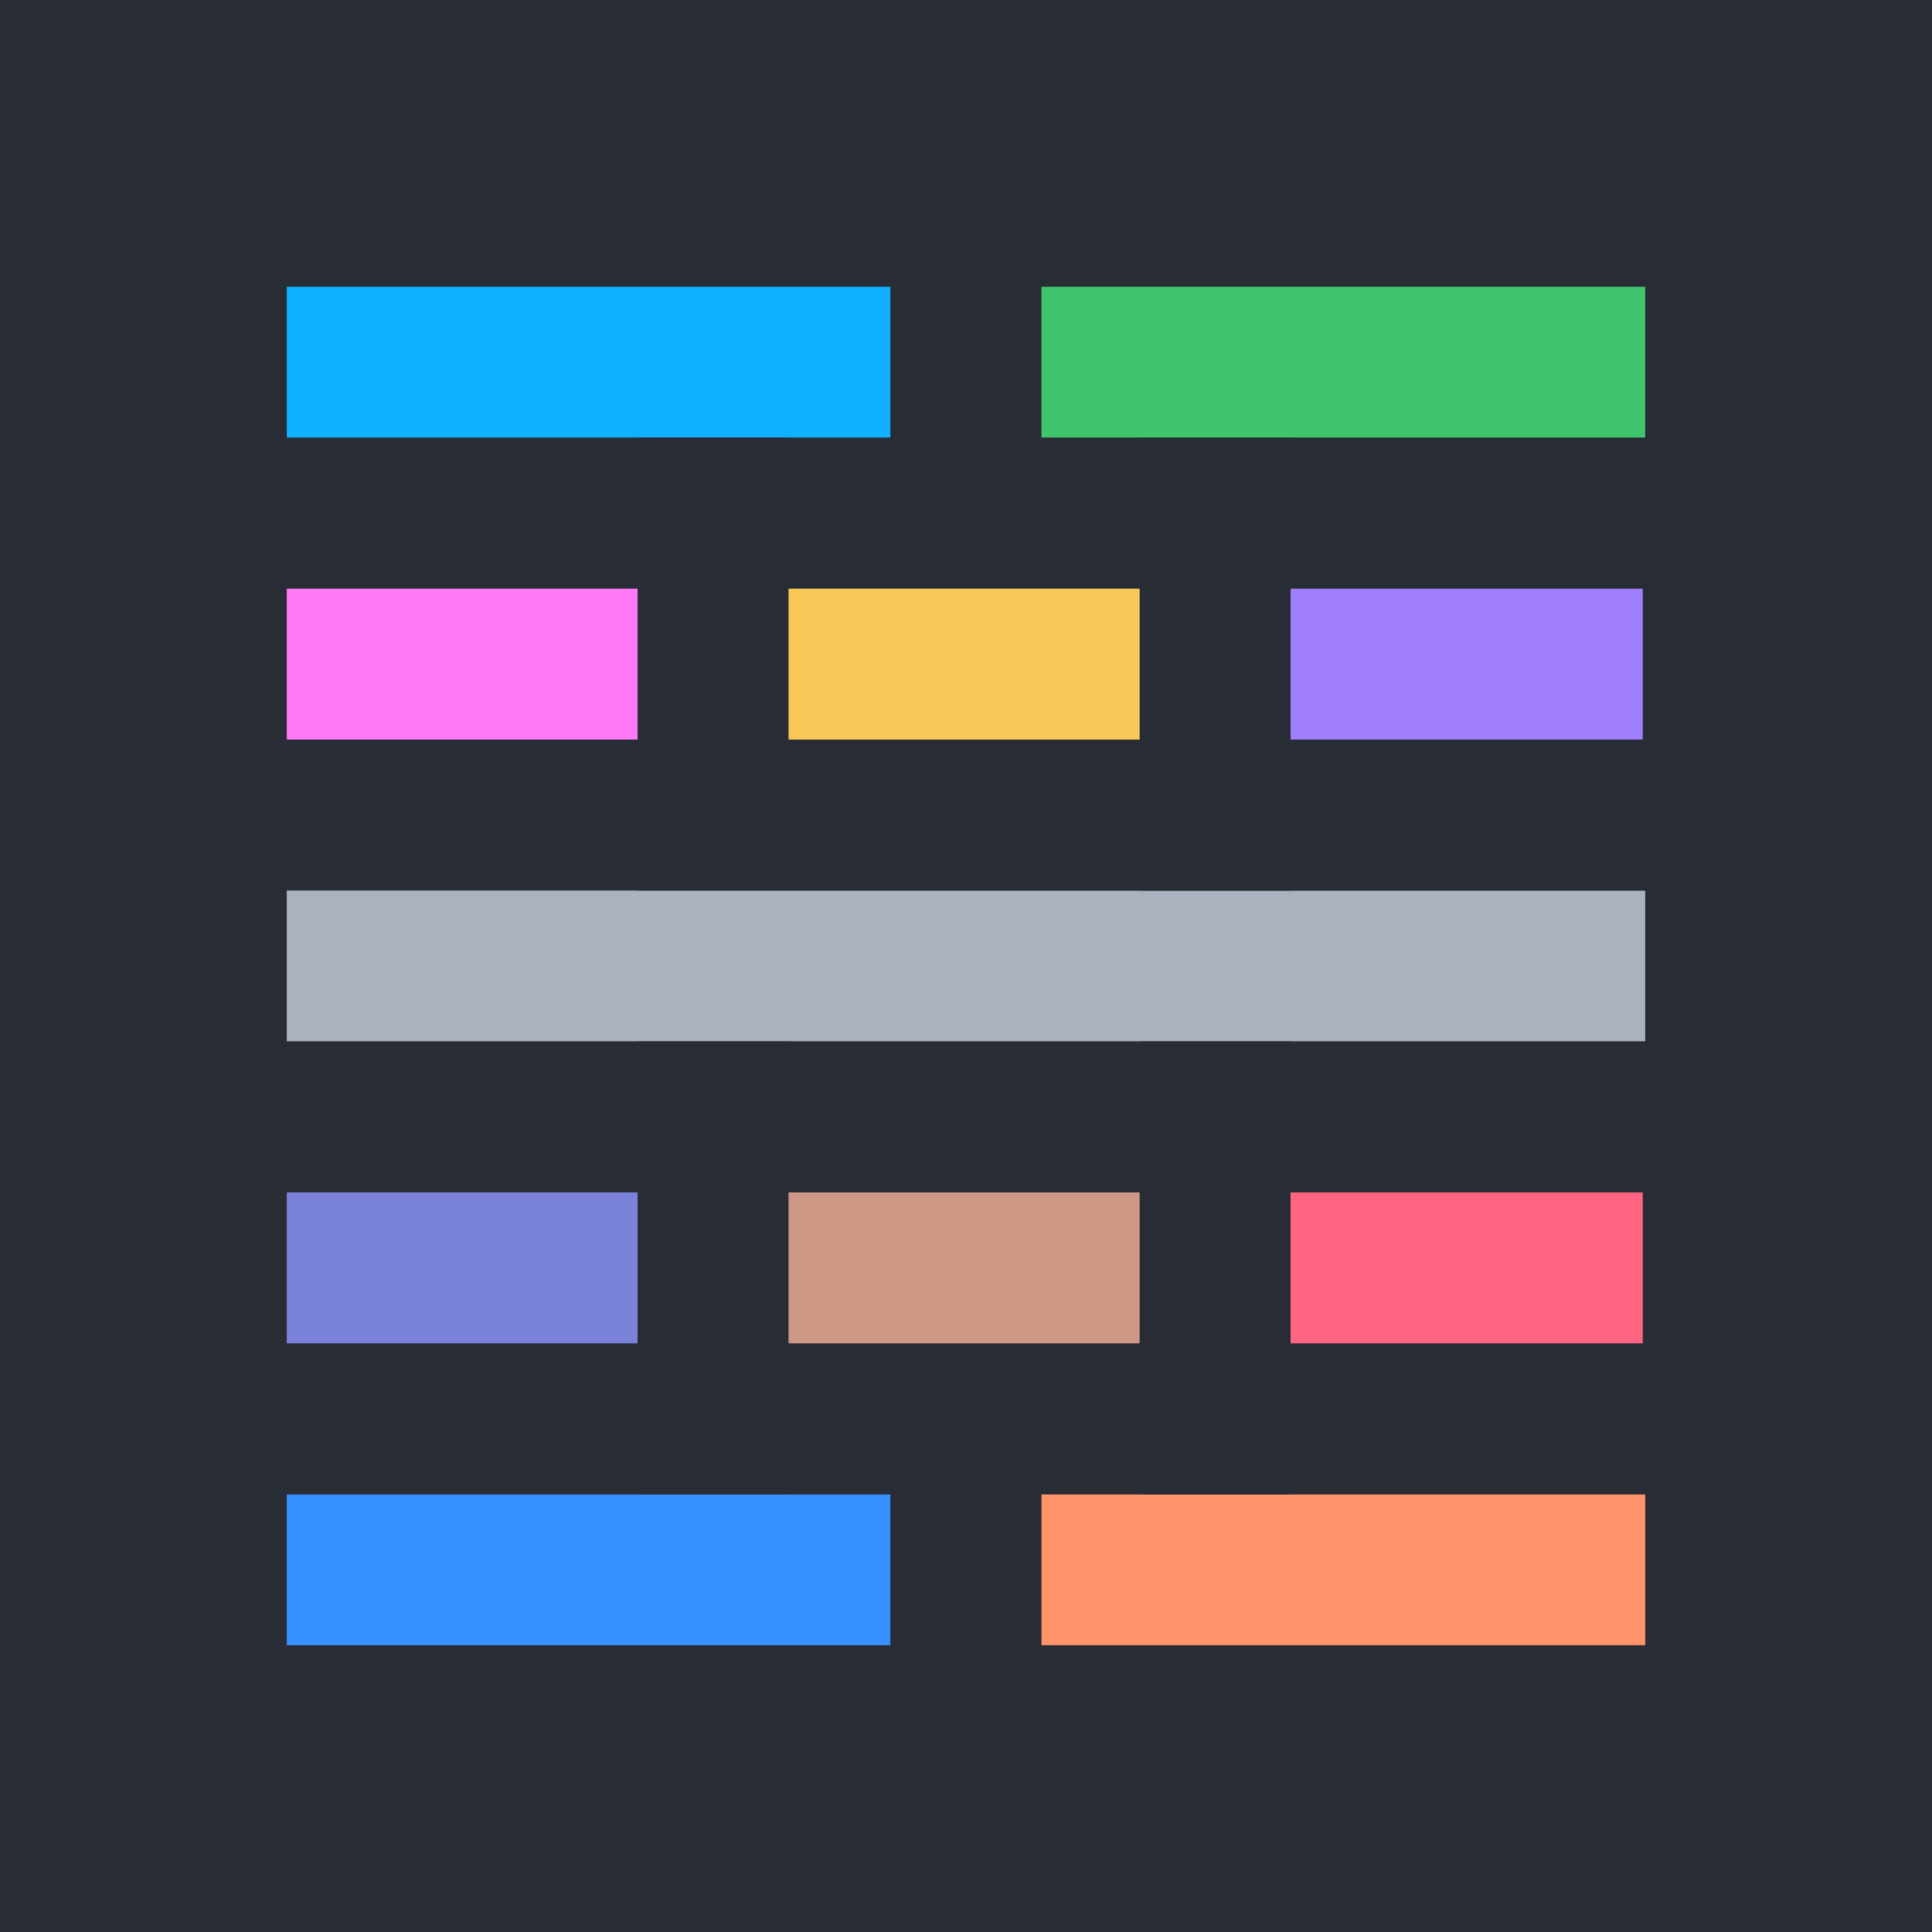
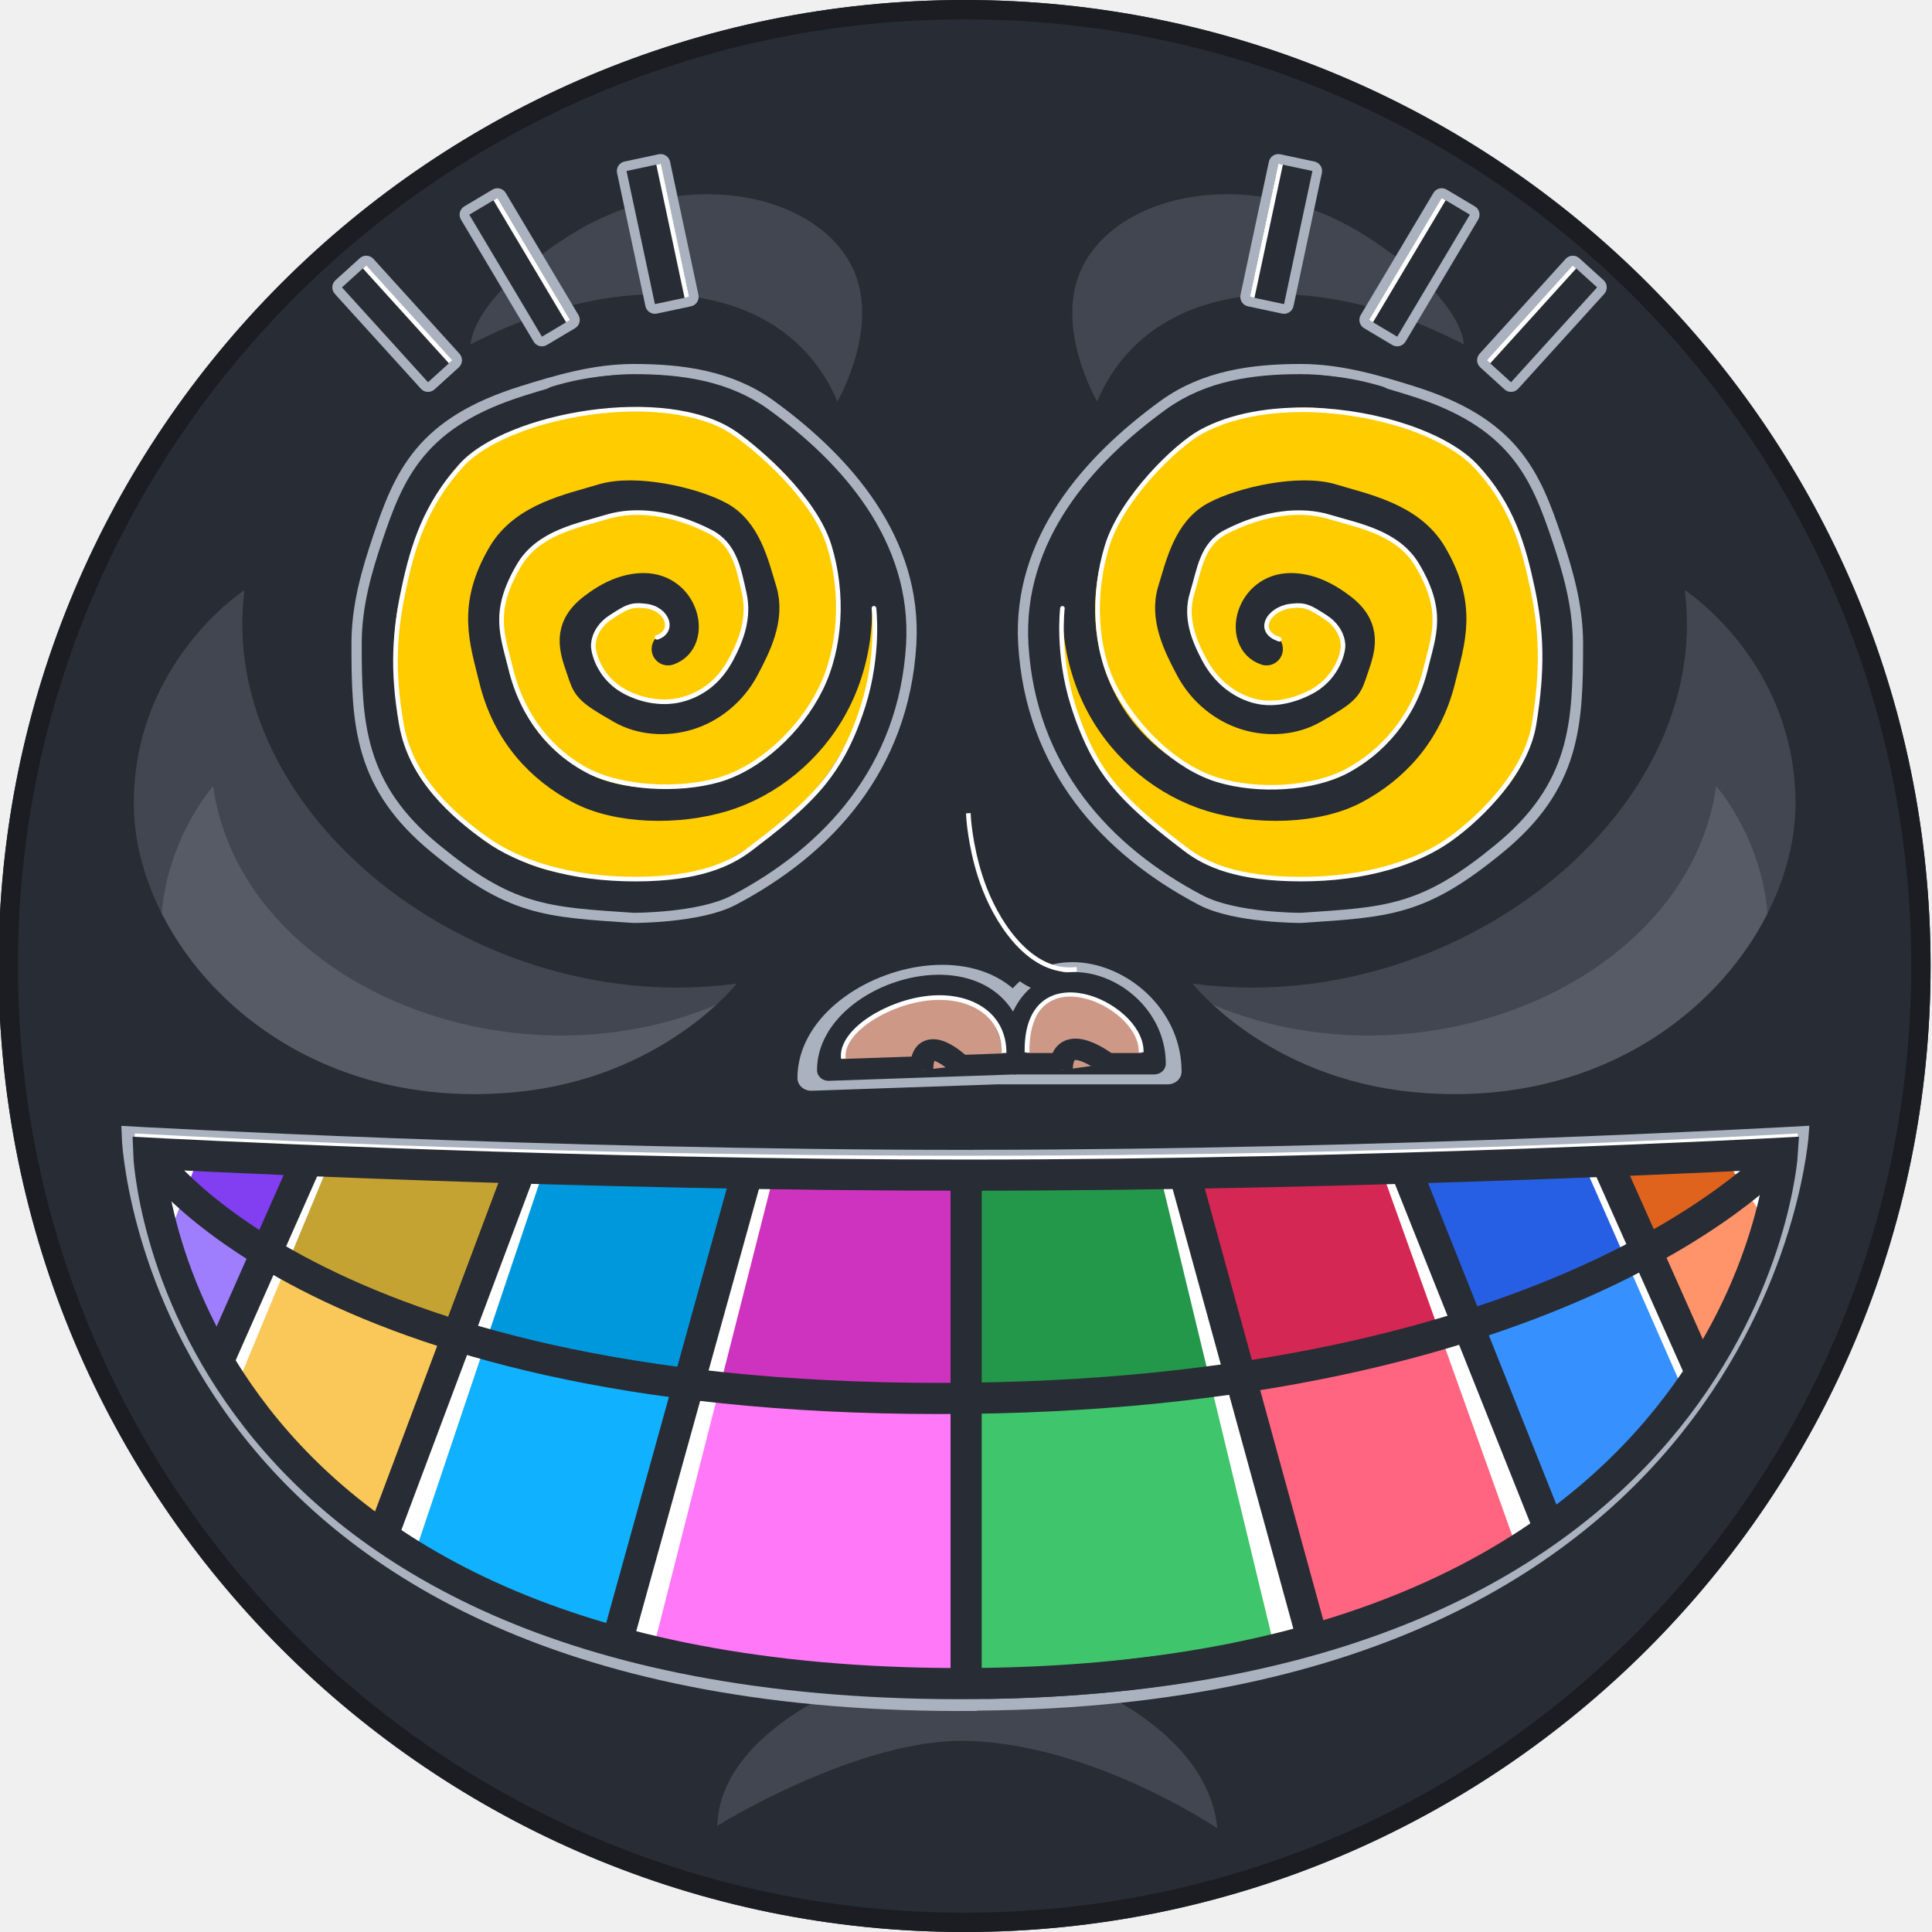
- <svg xmlns="http://www.w3.org/2000/svg" width="128" height="128" viewBox="0 0 128 128" id="svg2" version="1.1">
-   <defs id="defs4">
-     <marker orient="auto" refY="0.0" refX="0.0" id="Tail" style="overflow:visible">
-       <g id="g4243" transform="scale(-1.2)">
-         <path id="path4245" d="M -3.805,-3.959 L 0.544,0" style="fill:none;fill-rule:evenodd;stroke:#000000;stroke-width:0.8;stroke-linecap:round" />
-         <path id="path4247" d="M -1.287,-3.959 L 3.062,0" style="fill:none;fill-rule:evenodd;stroke:#000000;stroke-width:0.8;stroke-linecap:round" />
-         <path id="path4249" d="M 1.305,-3.959 L 5.654,0" style="fill:none;fill-rule:evenodd;stroke:#000000;stroke-width:0.8;stroke-linecap:round" />
-         <path id="path4251" d="M -3.805,4.178 L 0.544,0.22" style="fill:none;fill-rule:evenodd;stroke:#000000;stroke-width:0.8;stroke-linecap:round" />
-         <path id="path4253" d="M -1.287,4.178 L 3.062,0.22" style="fill:none;fill-rule:evenodd;stroke:#000000;stroke-width:0.8;stroke-linecap:round" />
-         <path id="path4255" d="M 1.305,4.178 L 5.654,0.22" style="fill:none;fill-rule:evenodd;stroke:#000000;stroke-width:0.8;stroke-linecap:round" />
+ <svg xmlns="http://www.w3.org/2000/svg" width="100%" height="100%" viewBox="0 0 1000 1000" version="1.1" xml:space="preserve" style="fill-rule:evenodd;clip-rule:evenodd;stroke-miterlimit:10;">
+   <g transform="matrix(1,0,0,1,-10002.3,-10009.5)">
+     <g id="Artboard4" transform="matrix(0.71189,0,0,0.709933,4116.58,3705.77)">
+       <rect x="8267.7" y="8879.36" width="1404.71" height="1408.58" style="fill:none;" />
+       <clipPath id="_clip1">
+         <rect x="8267.7" y="8879.36" width="1404.71" height="1408.58" />
+       </clipPath>
+       <g clip-path="url(#_clip1)">
+         <g id="dark" transform="matrix(1.40471,0,0,1.40858,-1349.78,-134.674)">
+           <g>
+             <circle cx="7345.89" cy="6899.36" r="500" style="fill:rgb(40,44,52);" />
+             <path d="M7345.89,6399.36C7621.85,6399.36 7845.89,6623.4 7845.89,6899.36C7845.89,7175.31 7621.85,7399.36 7345.89,7399.36C7069.94,7399.36 6845.89,7175.31 6845.89,6899.36C6845.89,6623.4 7069.94,6399.36 7345.89,6399.36ZM7345.89,6409.36C7075.46,6409.36 6855.89,6628.92 6855.89,6899.36C6855.89,7169.79 7075.46,7389.36 7345.89,7389.36C7616.33,7389.36 7835.89,7169.79 7835.89,6899.36C7835.89,6628.92 7616.33,6409.36 7345.89,6409.36Z" style="fill:rgb(27,29,35);" />
+             <g id="signs" transform="matrix(0.999003,0,0,0.999003,6947.67,6499.75)">
+               <g transform="matrix(1.001,0,0,1.001,-9220.71,-2911.22)">
+                 <path d="M9237,3113.37C9237,3113.37 9180.19,3150.01 9179.7,3223C9179.21,3295.99 9255.6,3384.72 9377.13,3373.21C9453.59,3365.96 9491.8,3317 9491.8,3317C9357.04,3335.42 9222.16,3229.44 9237,3113.37Z" style="fill:rgb(171,178,191);fill-opacity:0.2;" />
+               </g>
+               <g transform="matrix(1.001,0,0,1.001,-9220.71,-2911.22)">
+                 <path d="M9481.24,3327.99C9465.09,3342.87 9430.39,3368.16 9377.13,3373.21C9286.98,3381.75 9221.68,3335.14 9194.16,3280.71C9197.51,3240.78 9220.76,3214.87 9220.76,3214.87C9234.91,3315.73 9372.19,3373.89 9481.24,3327.99Z" style="fill:rgb(171,178,191);fill-opacity:0.2;" />
+               </g>
+               <g transform="matrix(-1.001,0,0,1.001,10018,-2911.22)">
+                 <path d="M9237,3113.37C9237,3113.37 9180.19,3150.01 9179.7,3223C9179.21,3295.99 9255.6,3384.72 9377.13,3373.21C9453.59,3365.96 9491.8,3317 9491.8,3317C9357.04,3335.42 9222.16,3229.44 9237,3113.37Z" style="fill:rgb(171,178,191);fill-opacity:0.2;" />
+               </g>
+               <g transform="matrix(1,0,0,1,5.59763,0)">
+                 <g transform="matrix(0.498833,0.288001,0.295387,-0.511625,-5062.93,-958.634)">
+                   <path d="M9231.79,3112.84C9231.79,3112.84 9162.56,3151.31 9159.7,3210.01C9156.16,3282.93 9248.08,3362.83 9370,3356.25C9472.7,3350.71 9491.8,3317 9491.8,3317C9335.61,3310.46 9216.95,3228.91 9231.79,3112.84Z" style="fill:rgb(171,178,191);fill-opacity:0.2;" />
+                 </g>
+                 <g transform="matrix(-0.498833,0.288001,-0.295387,-0.511625,5851.73,-958.634)">
+                   <path d="M9231.79,3112.84C9231.79,3112.84 9162.56,3151.31 9159.7,3210.01C9156.16,3282.93 9248.08,3362.83 9370,3356.25C9472.7,3350.71 9491.8,3317 9491.8,3317C9335.61,3310.46 9216.95,3228.91 9231.79,3112.84Z" style="fill:rgb(171,178,191);fill-opacity:0.2;" />
+                 </g>
+               </g>
+               <g transform="matrix(-1.001,0,0,1.001,10018,-2911.22)">
+                 <path d="M9481.24,3327.99C9465.09,3342.87 9430.39,3368.16 9377.13,3373.21C9286.98,3381.75 9221.68,3335.14 9194.16,3280.71C9197.51,3240.78 9220.76,3214.87 9220.76,3214.87C9234.91,3315.73 9372.19,3373.89 9481.24,3327.99Z" style="fill:rgb(171,178,191);fill-opacity:0.2;" />
+               </g>
+               <g transform="matrix(1.001,0,0,1.001,-9220.71,-2911.22)">
+                 <path d="M9611.08,3663.77L9611.08,3709C9611.01,3709 9610.94,3709 9610.87,3708.99C9554.71,3707.62 9481.73,3752.9 9481.73,3752.9C9483.2,3696.3 9578.82,3663.81 9611.08,3663.77Z" style="fill:rgb(171,178,191);fill-opacity:0.2;" />
+               </g>
+               <g transform="matrix(1.001,0,0,1.001,-9220.71,-2911.22)">
+                 <path d="M9611.08,3709L9611.08,3663.77C9611.09,3663.77 9611.11,3663.77 9611.12,3663.77C9643.34,3663.77 9734.73,3694.42 9740.52,3754.22C9740.52,3754.22 9676.17,3710.68 9611.08,3709Z" style="fill:rgb(171,178,191);fill-opacity:0.2;" />
+               </g>
+             </g>
+             <g id="mouth" transform="matrix(1.61227,0,0,1.61227,6701.48,6186.38)">
+               <g transform="matrix(0.620243,0,0,0.628724,-5561.23,-1639.54)">
+                 <path d="M9618.44,3407.92C9832.57,3407.73 10044.7,3395.8 10044.7,3395.8C10044.7,3395.8 10027.7,3684.46 9618.44,3688.33L9618.44,3407.92Z" style="fill:none;stroke:rgb(171,178,191);stroke-width:5.94px;" />
+               </g>
+               <g id="mouth-outline" transform="matrix(0.620243,0,0,0.620243,-5561.23,-1609.39)">
+                 <path d="M9612.08,3688.36C9610.53,3688.37 9608.98,3688.37 9607.43,3688.37C9189.14,3687.94 9179.34,3395.8 9179.34,3395.8C9179.34,3395.8 9395.54,3407.93 9611.43,3407.93C9611.65,3407.93 9611.86,3407.93 9612.08,3407.93L9612.08,3688.36Z" style="fill:none;stroke:rgb(171,178,191);stroke-width:10px;" />
+               </g>
+               <g id="mouth-colors" transform="matrix(0.620243,0,0,0.620243,151.592,193.807)">
+                 <g transform="matrix(1.61227,0,0,1.61227,-2290.78,-475.308)">
+                   <path d="M1525.46,610.195L1509.49,661.262L1583.34,677.847L1600.07,612.819L1525.46,610.195Z" style="fill:rgb(0,152,221);" />
+                 </g>
+                 <g transform="matrix(1.61227,0,0,1.61227,-2290.78,-475.308)">
+                   <path d="M1600.07,612.819L1669.28,613.12L1668.78,681.428C1668.78,681.428 1582.82,680.301 1583.13,674.568C1583.45,668.836 1600.07,612.819 1600.07,612.819Z" style="fill:rgb(206,51,192);" />
+                 </g>
+                 <g transform="matrix(1.61227,0,0,1.61227,-2290.78,-475.308)">
+                   <path d="M1669.28,613.12L1741.14,612.585L1757.44,674.221L1670.37,681.807L1669.28,613.12Z" style="fill:rgb(35,151,74);" />
+                 </g>
+                 <g transform="matrix(1.61227,0,0,1.61227,-2290.78,-475.308)">
+                   <path d="M1741.14,612.585L1812.94,609.537L1830.6,656.714L1757.91,675.497L1741.14,612.585Z" style="fill:rgb(213,39,83);" />
+                 </g>
+                 <g transform="matrix(1.61227,0,0,1.61227,-2290.78,-475.308)">
+                   <path d="M1812.94,609.537L1877.03,607.086L1887.06,634.986L1830.65,659.462L1812.94,609.537Z" style="fill:rgb(39,95,228);" />
+                 </g>
+                 <g transform="matrix(1.61227,0,0,1.61227,-2290.78,-475.308)">
+                   <path d="M1458.78,606.578L1445.65,635.673L1507.24,663.338L1525.05,610.525L1458.78,606.578Z" style="fill:rgb(197,163,50);" />
+                 </g>
+                 <g transform="matrix(1.61227,0,0,1.61227,-2291.78,-475.308)">
+                   <path d="M1876.67,605.896L1889.48,634.024L1929.23,605.801L1876.67,605.896Z" style="fill:rgb(223,99,28);" />
+                 </g>
+                 <g transform="matrix(1.61227,0,0,1.61227,-2290.78,-475.308)">
+                   <path d="M1410.55,607.074L1444.35,635.19L1457.4,607.051L1410.55,607.074Z" style="fill:rgb(130,63,241);" />
+                 </g>
+                 <g transform="matrix(1.61227,0,0,1.61227,-2290.78,-475.308)">
+                   <path d="M1581.12,677.77L1558.2,759.398C1558.2,759.398 1592.99,768.325 1610.69,770.706C1628.4,773.088 1669.8,774.433 1669.8,774.433L1672.02,682.407L1581.12,677.77Z" style="fill:rgb(255,120,248);" />
+                 </g>
+                 <g transform="matrix(1.61227,0,0,1.61227,-2290.78,-475.308)">
+                   <path d="M1581.12,677.77L1507.14,661.774L1482.93,727.075L1557.97,761.781L1581.12,677.77Z" style="fill:rgb(16,177,254);" />
+                 </g>
+                 <g transform="matrix(1.61227,0,0,1.61227,-2290.78,-475.308)">
+                   <path d="M1507.14,661.774L1446.4,636.135L1429.79,669.321C1429.79,669.321 1455.63,711.497 1482.24,724.577C1482.87,724.886 1507.14,661.774 1507.14,661.774Z" style="fill:rgb(249,200,89);" />
+                 </g>
+                 <g transform="matrix(1.61227,0,0,1.61227,-2290.78,-475.308)">
+                   <path d="M1446.4,636.135L1408.66,608.92C1410.52,629.153 1416.53,649.386 1431,669.62L1446.4,636.135Z" style="fill:rgb(159,126,254);" />
+                 </g>
+                 <g transform="matrix(1.61227,0,0,1.61227,-2290.78,-475.308)">
+                   <path d="M1672.02,682.407L1758.15,676.079L1781.11,758.603L1670.35,772.014L1672.02,682.407Z" style="fill:rgb(63,197,107);" />
+                 </g>
+                 <g transform="matrix(1.61227,0,0,1.61227,-2290.78,-475.308)">
+                   <path d="M1758.15,676.079L1832.28,658.962L1856.67,722.632L1780.05,760.095L1758.15,676.079Z" style="fill:rgb(255,100,128);" />
+                 </g>
+                 <g transform="matrix(1.61227,0,0,1.61227,-2290.78,-475.308)">
+                   <path d="M1832.28,658.962L1889.34,636.973L1906.03,670.329L1859.64,723.627L1832.28,658.962Z" style="fill:rgb(54,145,255);" />
+                 </g>
+                 <g transform="matrix(1.61227,0,0,1.61227,-2290.78,-475.308)">
+                   <path d="M1889.34,636.973L1930.69,610.449L1908.46,671.283L1889.34,636.973Z" style="fill:rgb(255,147,106);" />
+                 </g>
+               </g>
+               <g id="mouth-lights" transform="matrix(0.620243,0,0,0.620243,151.903,193.803)">
+                 <g transform="matrix(0.344488,0.0889637,-0.412944,1.59901,-349.375,-10769.7)">
+                   <path d="M9646.94,6669.24L9653.24,6512.63L9695.39,6512.63L9698.07,6667.3C9698.07,6667.3 9646.78,6671.13 9646.94,6669.24Z" style="fill:white;" />
+                 </g>
+                 <g transform="matrix(0.393088,0.134579,-0.434349,1.26867,-799.654,-9064.21)">
+                   <path d="M9651.91,6673.34L9653.24,6512.63L9695.39,6512.63L9698.07,6667.3C9698.07,6667.3 9651.76,6675.23 9651.91,6673.34Z" style="fill:white;" />
+                 </g>
+                 <g transform="matrix(0.299235,0.127012,-0.288559,0.679832,-952.41,-5153.67)">
+                   <path d="M9651.91,6673.34L9653.24,6512.63L9695.39,6512.63L9698.07,6667.3C9698.07,6667.3 9651.76,6675.23 9651.91,6673.34Z" style="fill:white;" />
+                 </g>
+                 <g transform="matrix(0.172235,0.0671024,-0.109828,0.281902,-949.886,-1991.75)">
+                   <path d="M9651.91,6673.34L9653.24,6512.63L9695.39,6512.63L9698.07,6667.3C9698.07,6667.3 9651.76,6675.23 9651.91,6673.34Z" style="fill:white;" />
+                 </g>
+                 <g transform="matrix(0.465751,-0.11379,0.37873,1.55017,-6462.02,-8489.6)">
+                   <path d="M9651.91,6673.34L9653.24,6512.63L9695.39,6512.63L9698.07,6667.3C9698.07,6667.3 9651.76,6675.23 9651.91,6673.34Z" style="fill:white;" />
+                 </g>
+                 <g transform="matrix(0.395346,-0.142678,0.434353,1.20355,-6028.95,-5952.27)">
+                   <path d="M9651.91,6673.34L9653.24,6512.63L9695.39,6512.63L9698.07,6667.3C9698.07,6667.3 9651.76,6675.23 9651.91,6673.34Z" style="fill:white;" />
+                 </g>
+                 <g transform="matrix(0.201275,-0.0890128,0.333017,0.753017,-3392.5,-3543.47)">
+                   <path d="M9651.91,6673.34L9653.24,6512.63L9695.39,6512.63L9698.07,6667.3C9698.07,6667.3 9651.76,6675.23 9651.91,6673.34Z" style="fill:white;" />
+                 </g>
+                 <g transform="matrix(0.101003,-0.066043,0.13259,0.202778,-1045.95,-183.872)">
+                   <path d="M9651.91,6673.34L9653.24,6512.63L9695.39,6512.63L9698.07,6667.3C9698.07,6667.3 9651.76,6675.23 9651.91,6673.34Z" style="fill:white;" />
+                 </g>
+               </g>
+               <g id="mouth-lines">
+                 <path d="M133.288,496.725C311.038,506.261 489.005,506.27 667.19,496.725" style="fill:none;fill-rule:nonzero;stroke:white;stroke-width:1.49px;" />
+                 <path d="M137.772,502.307C137.772,502.307 254.996,508.607 378.525,509.302C385.731,509.343 392.959,509.364 400.187,509.364C531.301,509.364 662.228,502.307 662.228,502.307C662.228,502.307 651.791,672.85 397.757,672.603C143.723,672.356 137.772,502.307 137.772,502.307Z" style="fill:none;fill-rule:nonzero;stroke:rgb(40,44,52);stroke-width:10px;" />
+                 <path d="M137.772,502.307C137.772,502.307 189.166,581.057 391.541,581.057C593.916,581.057 662.228,502.307 662.228,502.307" style="fill:none;fill-rule:nonzero;stroke:rgb(40,44,52);stroke-width:10px;" />
+                 <path d="M188.631,504.633L159.218,571.06" style="fill:none;fill-rule:nonzero;stroke:rgb(40,44,52);stroke-width:10px;" />
+                 <path d="M605.74,504.855L635.235,571.06" style="fill:none;fill-rule:nonzero;stroke:rgb(40,44,52);stroke-width:10px;" />
+                 <path d="M257.155,507.057L212.259,626.678" style="fill:none;fill-rule:nonzero;stroke:rgb(40,44,52);stroke-width:10px;" />
+                 <path d="M400.187,509.364L400.187,672.603" style="fill:none;fill-rule:nonzero;stroke:rgb(40,44,52);stroke-width:10px;" />
+                 <path d="M541.201,507.116L586.32,620.182" style="fill:none;fill-rule:nonzero;stroke:rgb(40,44,52);stroke-width:10px;" />
+                 <path d="M329.891,508.751L288.268,658.736" style="fill:none;fill-rule:nonzero;stroke:rgb(40,44,52);stroke-width:10px;" />
+                 <path d="M470.287,508.753L511.459,658.745" style="fill:none;fill-rule:nonzero;stroke:rgb(40,44,52);stroke-width:10px;" />
+               </g>
+             </g>
+             <g transform="matrix(1.69453,0,0,1.69453,6669.4,6280.91)">
+               <g transform="matrix(1.03774,0,0,1.03774,-18.9363,-10.0547)">
+                 <path d="M423.72,266.449C422.009,237.584 441.54,215.081 463.567,199.081C474.605,191.063 487.947,189.182 501.86,189.182C513.025,189.182 523.574,192.309 533.757,195.497C561.96,204.327 567.658,217.862 573.972,236.638C577.147,246.08 580,255.882 580,266.449C580,290.233 579.285,306.788 558.239,324.062C536.631,341.797 527.615,341.978 501.86,343.716C501.808,343.719 483.252,343.716 474.156,338.926C447.125,324.692 425.794,301.455 423.72,266.449Z" style="fill:rgb(171,178,191);fill-rule:nonzero;stroke:rgb(171,178,191);stroke-width:10px;" />
+               </g>
+               <path d="M423.72,266.449C422.009,237.584 441.54,215.081 463.567,199.081C474.605,191.063 487.947,189.182 501.86,189.182C513.025,189.182 523.574,192.309 533.757,195.497C561.96,204.327 567.658,217.862 573.972,236.638C577.147,246.08 580,255.882 580,266.449C580,290.233 579.285,306.788 558.239,324.062C536.631,341.797 527.615,341.978 501.86,343.716C501.808,343.719 483.252,343.716 474.156,338.926C447.125,324.692 425.794,301.455 423.72,266.449Z" style="fill:rgb(255,204,0);fill-rule:nonzero;stroke:rgb(40,44,52);stroke-width:10px;" />
+               <path d="M491.446,268.146C483.344,265.455 486.75,249.941 498.9,249.941C503.972,249.941 509.123,252.171 514.246,256.157C521.862,262.082 519.607,268.125 517.632,273.912C515.684,279.618 516.177,279.981 505.399,286.121C499.688,289.375 492.266,290.036 485.412,287.945C478.558,285.855 472.27,280.839 468.598,273.943C464.925,267.048 460.666,258.622 463.15,250.475C465.634,242.327 467.882,232.279 476.078,227.914C484.273,223.548 501.619,219.721 511.303,222.674C520.987,225.627 535.073,228.273 541.675,239.534C550.916,255.297 547.086,265.458 544.24,277.151C540.156,293.931 529.788,304.371 518.209,310.539C506.63,316.706 488.402,317.019 474.721,312.847C461.04,308.675 448.49,298.661 441.159,284.898C433.828,271.135 431.873,253.741 436.832,237.479C441.79,221.217 453.692,206.3 470.052,197.586C486.411,188.873 506.085,186.864 525.414,192.758" style="fill:none;fill-rule:nonzero;stroke:rgb(40,44,52);stroke-width:10px;stroke-linecap:round;" />
+               <g transform="matrix(0.901369,0,0,0.897537,49.46,25.5193)">
+                 <path d="M494.676,267.005C486.574,264.314 491.024,256.622 498.479,255.704C503.513,255.084 504.994,256.001 510.431,259.544C515.62,262.926 516.483,267.843 516.264,269.797C515.781,274.119 512.762,281.055 505.491,284.902C499.681,287.975 492.307,289.867 485.453,287.776C478.599,285.686 472.925,280.839 469.253,273.943C465.58,267.048 462.667,259.477 465.151,251.33C467.635,243.182 468.373,234.694 476.625,230.438C489.56,223.769 502.047,222.418 511.731,225.371C521.415,228.324 534.871,230.587 541.473,241.848C550.714,257.611 547.086,265.458 544.24,277.151C540.156,293.931 529.133,305.686 517.554,311.854C505.975,318.021 487.448,319.037 473.767,314.865C460.086,310.693 446.65,297.832 439.319,284.069C431.988,270.306 431.362,251.497 436.321,235.235C441.279,218.973 459.69,201.038 468.201,196.398C478.47,190.748 492,188.53 505.72,188.962C528.156,189.668 551.099,197.355 561.114,207.928C573.489,221.125 577.428,235.161 580.482,249.621C583.537,264.082 584.104,276.974 580.985,296.046C578.424,311.705 563.784,326.976 552.54,335.045C541.296,343.113 523.779,348.674 501.845,348.63C480.5,348.588 469.841,343.765 462.984,338.508C456.126,333.249 444.906,324.698 437.655,315.415C434.007,310.745 429.112,303.241 424.825,289.577C419.28,271.902 421.187,256.455 421.187,256.455" style="fill:none;fill-rule:nonzero;stroke:white;stroke-width:1.54px;stroke-linecap:round;" />
+               </g>
+             </g>
+             <g transform="matrix(1.69453,0,0,1.69453,6669.4,6280.91)">
+               <g transform="matrix(1.03774,0,0,1.03774,-11.2554,-10.0547)">
+                 <path d="M376.356,266.449C378.067,237.584 358.535,215.081 336.508,199.081C325.47,191.063 312.129,189.182 298.216,189.182C287.05,189.182 276.501,192.309 266.318,195.497C238.115,204.327 232.417,217.862 226.103,236.638C222.928,246.08 220.075,255.882 220.075,266.449C220.075,290.233 220.79,306.788 241.836,324.062C263.444,341.797 272.46,341.978 298.216,343.716C298.268,343.719 316.824,343.716 325.919,338.926C352.951,324.692 374.281,301.455 376.356,266.449Z" style="fill:rgb(171,178,191);fill-rule:nonzero;stroke:rgb(171,178,191);stroke-width:10px;" />
+               </g>
+               <path d="M376.356,266.449C378.067,237.584 358.535,215.081 336.508,199.081C325.47,191.063 312.129,189.182 298.216,189.182C287.05,189.182 276.501,192.309 266.318,195.497C238.115,204.327 232.417,217.862 226.103,236.638C222.928,246.08 220.075,255.882 220.075,266.449C220.075,290.233 220.79,306.788 241.836,324.062C263.444,341.797 272.46,341.978 298.216,343.716C298.268,343.719 316.824,343.716 325.919,338.926C352.951,324.692 374.281,301.455 376.356,266.449Z" style="fill:rgb(255,204,0);fill-rule:nonzero;stroke:rgb(40,44,52);stroke-width:10px;" />
+               <path d="M308.629,268.146C316.731,265.455 313.325,249.941 301.176,249.941C296.103,249.941 290.953,252.171 285.829,256.157C278.213,262.082 280.468,268.125 282.443,273.912C284.391,279.618 283.898,279.981 294.676,286.121C300.387,289.375 307.809,290.036 314.663,287.945C321.518,285.855 327.805,280.839 331.478,273.943C335.151,267.048 339.41,258.622 336.925,250.475C334.441,242.327 332.194,232.279 323.998,227.914C315.802,223.548 298.457,219.721 288.773,222.674C279.089,225.627 265.002,228.273 258.4,239.534C249.159,255.297 252.99,265.458 255.835,277.151C259.92,293.931 270.287,304.371 281.867,310.539C293.446,316.706 311.673,317.019 325.354,312.847C339.036,308.675 351.585,298.661 358.916,284.898C366.247,271.135 368.203,253.741 363.244,237.479C358.285,221.217 346.383,206.3 330.024,197.586C313.664,188.873 293.991,186.864 274.662,192.758" style="fill:none;fill-rule:nonzero;stroke:rgb(40,44,52);stroke-width:10px;stroke-linecap:round;" />
+               <g transform="matrix(-0.901369,0,0,0.897537,751.178,25.5155)">
+                 <path d="M494.676,266.347C488.538,264.314 491.024,256.622 498.479,255.704C503.513,255.084 504.994,256.001 510.431,259.544C515.62,262.926 516.483,267.843 516.264,269.797C515.781,274.119 512.762,281.055 505.491,284.902C499.681,287.975 492.266,289.378 485.412,287.287C478.558,285.197 473.306,280.767 469.634,273.871C465.961,266.976 463.321,259.477 465.151,251.33C467.017,243.018 468.373,234.694 476.625,230.438C489.56,223.769 502.047,222.418 511.731,225.371C521.415,228.324 534.871,230.587 541.473,241.848C550.714,257.611 547.086,265.458 544.24,277.151C540.156,293.931 530.062,305.415 518.483,311.583C506.904,317.75 487.506,318.844 473.767,314.865C459.899,310.848 446.274,298.143 439.319,284.069C432.41,270.089 431.362,251.497 436.321,235.235C441.279,218.973 460.264,202.63 468.201,197.055C491.444,180.732 545.55,190.507 561.114,207.928C573.168,221.419 577.428,235.161 580.482,249.621C583.537,264.082 584.632,277.131 581.286,296.164C578.07,314.453 563.784,326.976 552.54,335.045C541.296,343.113 523.779,348.674 501.845,348.63C480.5,348.588 469.893,343.546 463.037,338.289C456.178,333.03 445.02,324.612 437.769,315.329C434.121,310.659 429.112,303.241 424.825,289.577C419.28,271.902 421.187,256.455 421.187,256.455" style="fill:none;fill-rule:nonzero;stroke:white;stroke-width:1.57px;stroke-linecap:round;" />
+               </g>
+             </g>
+             <g transform="matrix(1.20356,0,0,1.10681,6866.31,6455.2)">
+               <g transform="matrix(1.19387,0,0,1.19387,-87.2409,-82.9886)">
+                 <path d="M420,447C420,387 480,407 480,447L420,447Z" style="fill:rgb(171,178,191);fill-rule:nonzero;stroke:rgb(171,178,191);stroke-width:10px;stroke-linecap:round;stroke-linejoin:round;" />
+               </g>
+               <g transform="matrix(1.18694,0,0,1.18694,-71.039,-80.4221)">
+                 <path d="M420,447C420,387 340,410 340,450L420,447Z" style="fill:rgb(171,178,191);fill-rule:nonzero;stroke:rgb(171,178,191);stroke-width:10px;stroke-linecap:round;stroke-linejoin:round;" />
+               </g>
+               <path d="M420,447C420,387 340,410 340,450L420,447Z" style="fill:rgb(206,152,135);fill-rule:nonzero;stroke:rgb(40,44,52);stroke-width:10px;stroke-linecap:round;stroke-linejoin:round;" />
+               <path d="M420,447C420,387 480,407 480,447L420,447Z" style="fill:rgb(206,152,135);fill-rule:nonzero;stroke:rgb(40,44,52);stroke-width:10px;stroke-linecap:round;stroke-linejoin:round;" />
+               <path d="M440,450C440,430 459.837,447 459.837,447" style="fill:rgb(206,152,135);fill-rule:nonzero;stroke:rgb(40,44,52);stroke-width:10px;stroke-linejoin:round;" />
+               <path d="M396.774,330.147C400.236,408.664 445.239,408.665 444.024,409.185C444.024,409.185 423.396,418.221 407.674,379.5" style="fill:none;fill-rule:nonzero;stroke:rgb(40,44,52);stroke-width:8.65px;stroke-linejoin:round;" />
+               <g transform="matrix(0.806131,0,0,0.758413,86.8244,103.421)">
+                 <path d="M419.905,444.793C419.905,384.793 480.089,415.401 480.766,444.721" style="fill:none;fill-rule:nonzero;stroke:white;stroke-width:2.57px;stroke-linecap:square;stroke-linejoin:round;" />
+               </g>
+               <path d="M380,450C380,430 396.76,447.871 396.76,447.871" style="fill:rgb(206,152,135);fill-rule:nonzero;stroke:rgb(40,44,52);stroke-width:10px;stroke-linejoin:round;" />
+               <g transform="matrix(0.830866,0,0,0.9035,-7619.83,-5292.23)">
+                 <path d="M9670.97,6345.47C9670.33,6325.49 9652.25,6316.34 9632.51,6318.2C9610.94,6320.23 9587.32,6334.83 9587.7,6348.38" style="fill:none;stroke:white;stroke-width:2.4px;stroke-linecap:square;stroke-linejoin:round;stroke-miterlimit:1.5;" />
+               </g>
+               <g transform="matrix(0.830866,0,0,0.900029,-7619.83,-5271.53)">
+                 <path d="M9652.54,6224.75C9652.74,6229.57 9654.55,6246.4 9660.87,6262.7C9669.18,6284.13 9686.1,6306.68 9707.38,6304.76" style="fill:none;stroke:white;stroke-width:2.4px;stroke-linecap:square;stroke-linejoin:round;stroke-miterlimit:1.5;" />
+               </g>
+             </g>
+             <g transform="matrix(1,0,0,1,6946.77,6498.85)">
+               <g transform="matrix(1.03814,-0.221172,0.185839,0.872294,-10108.9,-450.393)">
+                 <rect x="9435" y="2896" width="17" height="79" style="fill:rgb(40,44,52);" />
+                 <path d="M9456.71,2896L9456.71,2975C9456.71,2978.1 9454.6,2980.61 9452,2980.61L9435,2980.61C9432.4,2980.61 9430.29,2978.1 9430.29,2975L9430.29,2896C9430.29,2892.9 9432.4,2890.39 9435,2890.39L9452,2890.39C9454.6,2890.39 9456.71,2892.9 9456.71,2896ZM9452,2896L9435,2896L9435,2975L9452,2975L9452,2896Z" style="fill:rgb(171,178,191);" />
+               </g>
+               <g transform="matrix(0.857604,-0.510666,0.476053,0.799475,-9327.39,2514.47)">
+                 <rect x="9435" y="2896" width="17" height="79" style="fill:rgb(40,44,52);" />
+                 <path d="M9457.01,2896L9457.01,2975C9457.01,2977.97 9454.77,2980.37 9452,2980.37L9435,2980.37C9432.23,2980.37 9429.99,2977.97 9429.99,2975L9429.99,2896C9429.99,2893.03 9432.23,2890.63 9435,2890.63L9452,2890.63C9454.77,2890.63 9457.01,2893.03 9457.01,2896ZM9452,2896L9435,2896L9435,2975L9452,2975L9452,2896Z" style="fill:rgb(171,178,191);" />
+               </g>
+               <g transform="matrix(0.73924,-0.670662,0.563874,0.621533,-8530.85,4576.99)">
+                 <rect x="9435" y="2896" width="17" height="79" style="fill:rgb(40,44,52);" />
+                 <path d="M9457.01,2896L9457.01,2975C9457.01,2978.29 9454.77,2980.96 9452,2980.96L9435,2980.96C9432.23,2980.96 9429.99,2978.29 9429.99,2975L9429.99,2896C9429.99,2892.71 9432.23,2890.04 9435,2890.04L9452,2890.04C9454.77,2890.04 9457.01,2892.71 9457.01,2896ZM9452,2896L9435,2896L9435,2975L9452,2975L9452,2896Z" style="fill:rgb(171,178,191);" />
+               </g>
+               <g transform="matrix(1,0,0,1,-9251.41,-5901.13)">
+                 <path d="M9492.14,5886.62L9506.76,5955.55" style="fill:none;stroke:white;stroke-width:2.4px;stroke-linejoin:round;stroke-miterlimit:1.5;" />
+               </g>
+               <g transform="matrix(1,0,0,1,-9251.41,-5901.13)">
+                 <path d="M9339.98,5939.76L9384.51,5988.88" style="fill:none;stroke:white;stroke-width:2.4px;stroke-linejoin:round;stroke-miterlimit:1.5;" />
+               </g>
+               <g transform="matrix(1,0,0,1,-9251.41,-5901.13)">
+                 <path d="M9407.72,5904.68L9445.31,5967.85" style="fill:none;stroke:white;stroke-width:2.4px;stroke-linejoin:round;stroke-miterlimit:1.5;" />
+               </g>
+             </g>
+             <g transform="matrix(1,0,0,1,6946.77,6498.85)">
+               <g transform="matrix(-1.03814,-0.221172,-0.185839,0.872294,10912.2,-450.393)">
+                 <rect x="9435" y="2896" width="17" height="79" style="fill:rgb(40,44,52);" />
+                 <path d="M9452,2890.39L9435,2890.39C9432.4,2890.39 9430.29,2892.9 9430.29,2896L9430.29,2975C9430.29,2978.1 9432.4,2980.61 9435,2980.61L9452,2980.61C9454.6,2980.61 9456.71,2978.1 9456.71,2975L9456.71,2896C9456.71,2892.9 9454.6,2890.39 9452,2890.39ZM9452,2896L9452,2975L9435,2975L9435,2896L9452,2896Z" style="fill:rgb(171,178,191);" />
+               </g>
+               <g transform="matrix(-0.857604,-0.510666,-0.476053,0.799475,10130.8,2514.47)">
+                 <rect x="9435" y="2896" width="17" height="79" style="fill:rgb(40,44,52);" />
+                 <path d="M9452,2890.63L9435,2890.63C9432.23,2890.63 9429.99,2893.03 9429.99,2896L9429.99,2975C9429.99,2977.97 9432.23,2980.37 9435,2980.37L9452,2980.37C9454.77,2980.37 9457.01,2977.97 9457.01,2975L9457.01,2896C9457.01,2893.03 9454.77,2890.63 9452,2890.63ZM9452,2896L9452,2975L9435,2975L9435,2896L9452,2896Z" style="fill:rgb(171,178,191);" />
+               </g>
+               <g transform="matrix(-0.73924,-0.670662,-0.563874,0.621533,9334.22,4576.99)">
+                 <rect x="9435" y="2896" width="17" height="79" style="fill:rgb(40,44,52);" />
+                 <path d="M9452,2890.04L9435,2890.04C9432.23,2890.04 9429.99,2892.71 9429.99,2896L9429.99,2975C9429.99,2978.29 9432.23,2980.96 9435,2980.96L9452,2980.96C9454.77,2980.96 9457.01,2978.29 9457.01,2975L9457.01,2896C9457.01,2892.71 9454.77,2890.04 9452,2890.04ZM9452,2896L9452,2975L9435,2975L9435,2896L9452,2896Z" style="fill:rgb(171,178,191);" />
+               </g>
+               <g transform="matrix(0.999944,0.000262312,0.000262312,0.998766,-9111.36,-5847.21)">
+                 <path d="M9825.17,5890.54L9780.64,5939.74" style="fill:none;stroke:white;stroke-width:2.4px;stroke-linejoin:round;stroke-miterlimit:1.5;" />
+               </g>
+               <g transform="matrix(0.999944,0.000262312,0.000262312,0.998766,-9252.91,-5896.44)">
+                 <path d="M9814.61,5886.62L9799.88,5955.62" style="fill:none;stroke:white;stroke-width:2.4px;stroke-linejoin:round;stroke-miterlimit:1.5;" />
+               </g>
+               <g transform="matrix(0.999944,0.000262312,0.000262312,0.998766,-9175.91,-5880.76)">
+                 <path d="M9822,5889.01L9784.37,5952.25" style="fill:none;stroke:white;stroke-width:2.4px;stroke-linejoin:round;stroke-miterlimit:1.5;" />
+               </g>
+             </g>
+           </g>
+         </g>
      </g>
-     </marker>
-   </defs>
-   <g id="layer1" transform="translate(0,-924.3622)" style="display:inline">
-     <rect style="fill:#282c34;fill-opacity:1;fill-rule:evenodd;stroke:none;stroke-width:1px;stroke-linecap:butt;stroke-linejoin:miter;stroke-opacity:1" id="rect4141" width="128" height="128" x="0" y="924.362" />
-   </g>
-   <g id="layer2">
-     <rect style="fill:#3691ff;fill-opacity:1;stroke:#282c34;stroke-width:10;stroke-linecap:butt;stroke-linejoin:miter;stroke-miterlimit:4;stroke-dasharray:none;stroke-opacity:1" id="rect4144" width="50" height="20" x="14" y="94" />
-     <rect y="94" x="64" height="20" width="50" id="rect4150" style="fill:#ff936a;fill-opacity:1;stroke:#282c34;stroke-width:10;stroke-linecap:butt;stroke-linejoin:miter;stroke-miterlimit:4;stroke-dasharray:none;stroke-opacity:1" />
-     <rect y="14" x="14" height="20" width="50" id="rect4156" style="fill:#10b1fe;fill-opacity:1;stroke:#282c34;stroke-width:10;stroke-linecap:butt;stroke-linejoin:miter;stroke-miterlimit:4;stroke-dasharray:none;stroke-opacity:1" />
-     <rect style="fill:#3fc56b;fill-opacity:1;stroke:#282c34;stroke-width:10;stroke-linecap:butt;stroke-linejoin:miter;stroke-miterlimit:4;stroke-dasharray:none;stroke-opacity:1" id="rect4179" width="50" height="20" x="64" y="14" />
-     <rect style="fill:#ff78f8;fill-opacity:1;stroke:#282c34;stroke-width:10;stroke-linecap:butt;stroke-linejoin:miter;stroke-miterlimit:4;stroke-dasharray:none;stroke-opacity:1" id="rect4181" width="33.333" height="20" x="14" y="34" />
-     <rect y="54" x="14" height="20" width="100" id="rect4189" style="fill:#abb2bf;fill-opacity:1;stroke:#282c34;stroke-width:10;stroke-linecap:butt;stroke-linejoin:miter;stroke-miterlimit:4;stroke-dasharray:none;stroke-opacity:1" />
-     <rect y="34" x="47.242" height="20" width="33.333" id="rect4191" style="fill:#f9c859;fill-opacity:1;stroke:#282c34;stroke-width:10;stroke-linecap:butt;stroke-linejoin:miter;stroke-miterlimit:4;stroke-dasharray:none;stroke-opacity:1" />
-     <rect y="34" x="80.505" height="20" width="33.333" id="rect4195" style="fill:#9f7efe;fill-opacity:1;stroke:#282c34;stroke-width:10;stroke-linecap:butt;stroke-linejoin:miter;stroke-miterlimit:4;stroke-dasharray:none;stroke-opacity:1" />
-     <rect y="74" x="14" height="20" width="33.333" id="rect4197" style="fill:#7a82da;fill-opacity:1;stroke:#282c34;stroke-width:10;stroke-linecap:butt;stroke-linejoin:miter;stroke-miterlimit:4;stroke-dasharray:none;stroke-opacity:1" />
-     <rect style="fill:#ce9887;fill-opacity:1;stroke:#282c34;stroke-width:10;stroke-linecap:butt;stroke-linejoin:miter;stroke-miterlimit:4;stroke-dasharray:none;stroke-opacity:1" id="rect4199" width="33.333" height="20" x="47.242" y="74" />
-     <rect style="fill:#ff6480;fill-opacity:1;stroke:#282c34;stroke-width:10;stroke-linecap:butt;stroke-linejoin:miter;stroke-miterlimit:4;stroke-dasharray:none;stroke-opacity:1" id="rect4201" width="33.333" height="20" x="80.505" y="74" />
+     </g>
  </g>
</svg>
